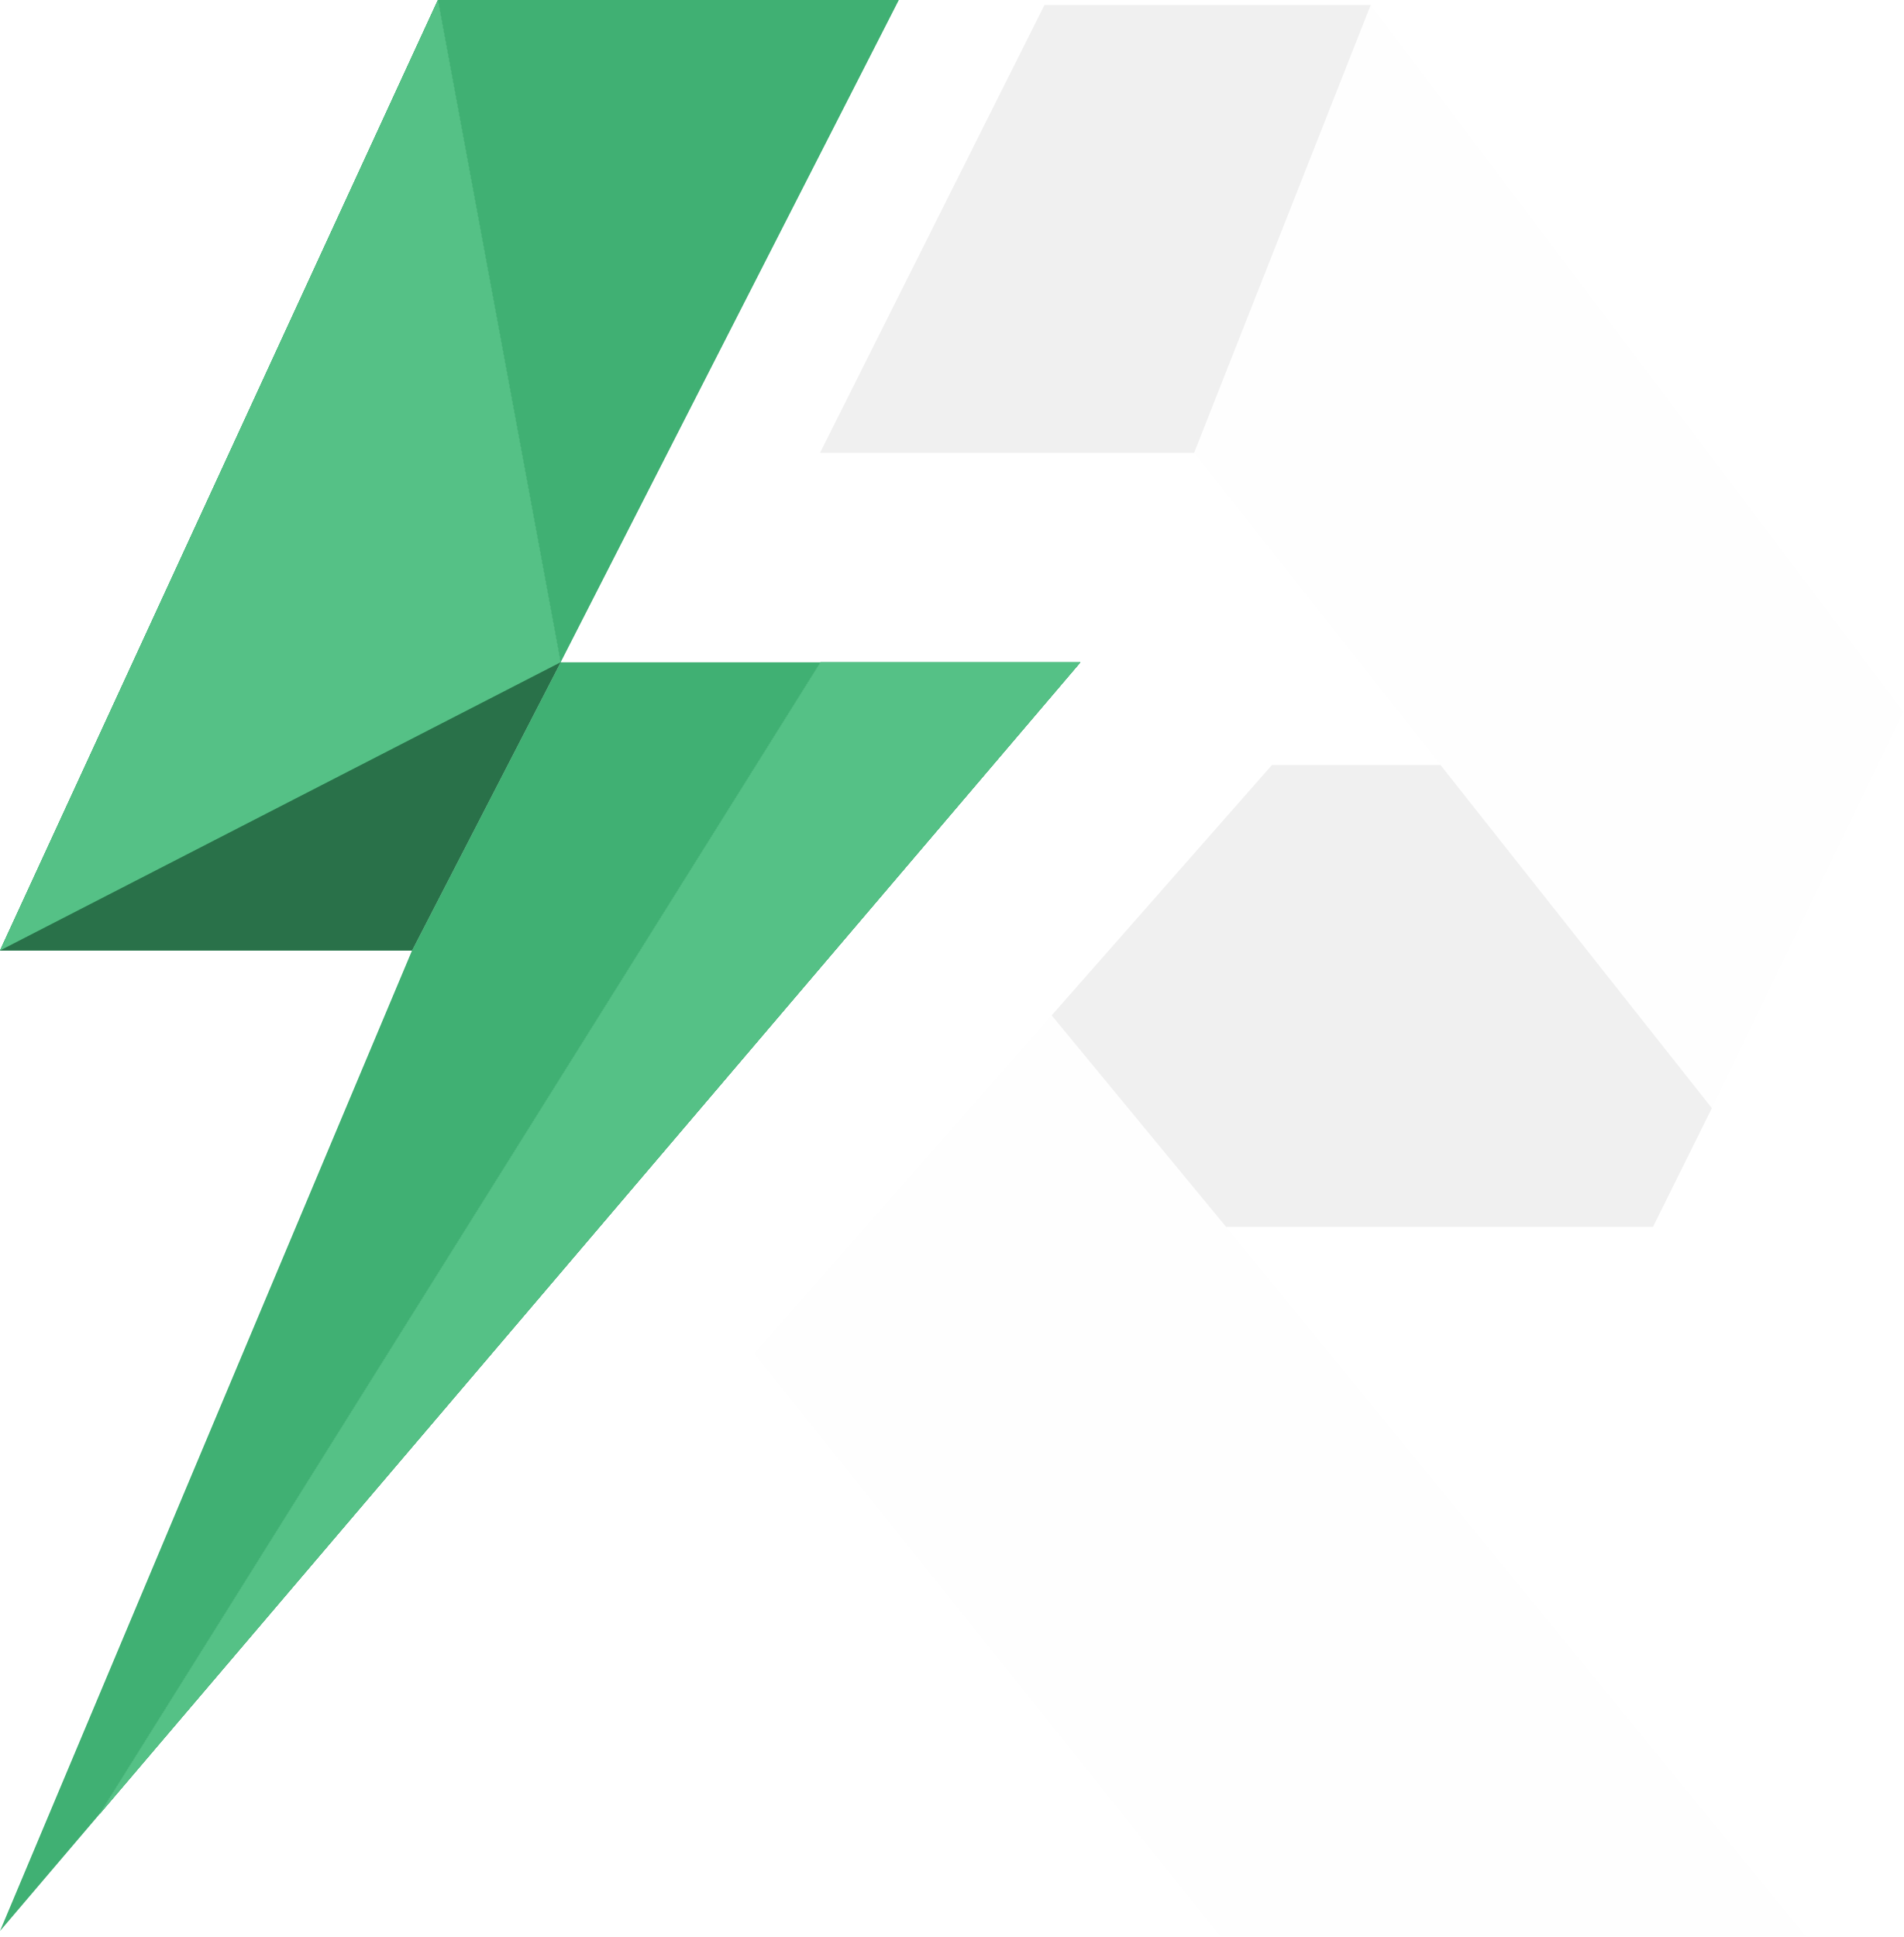
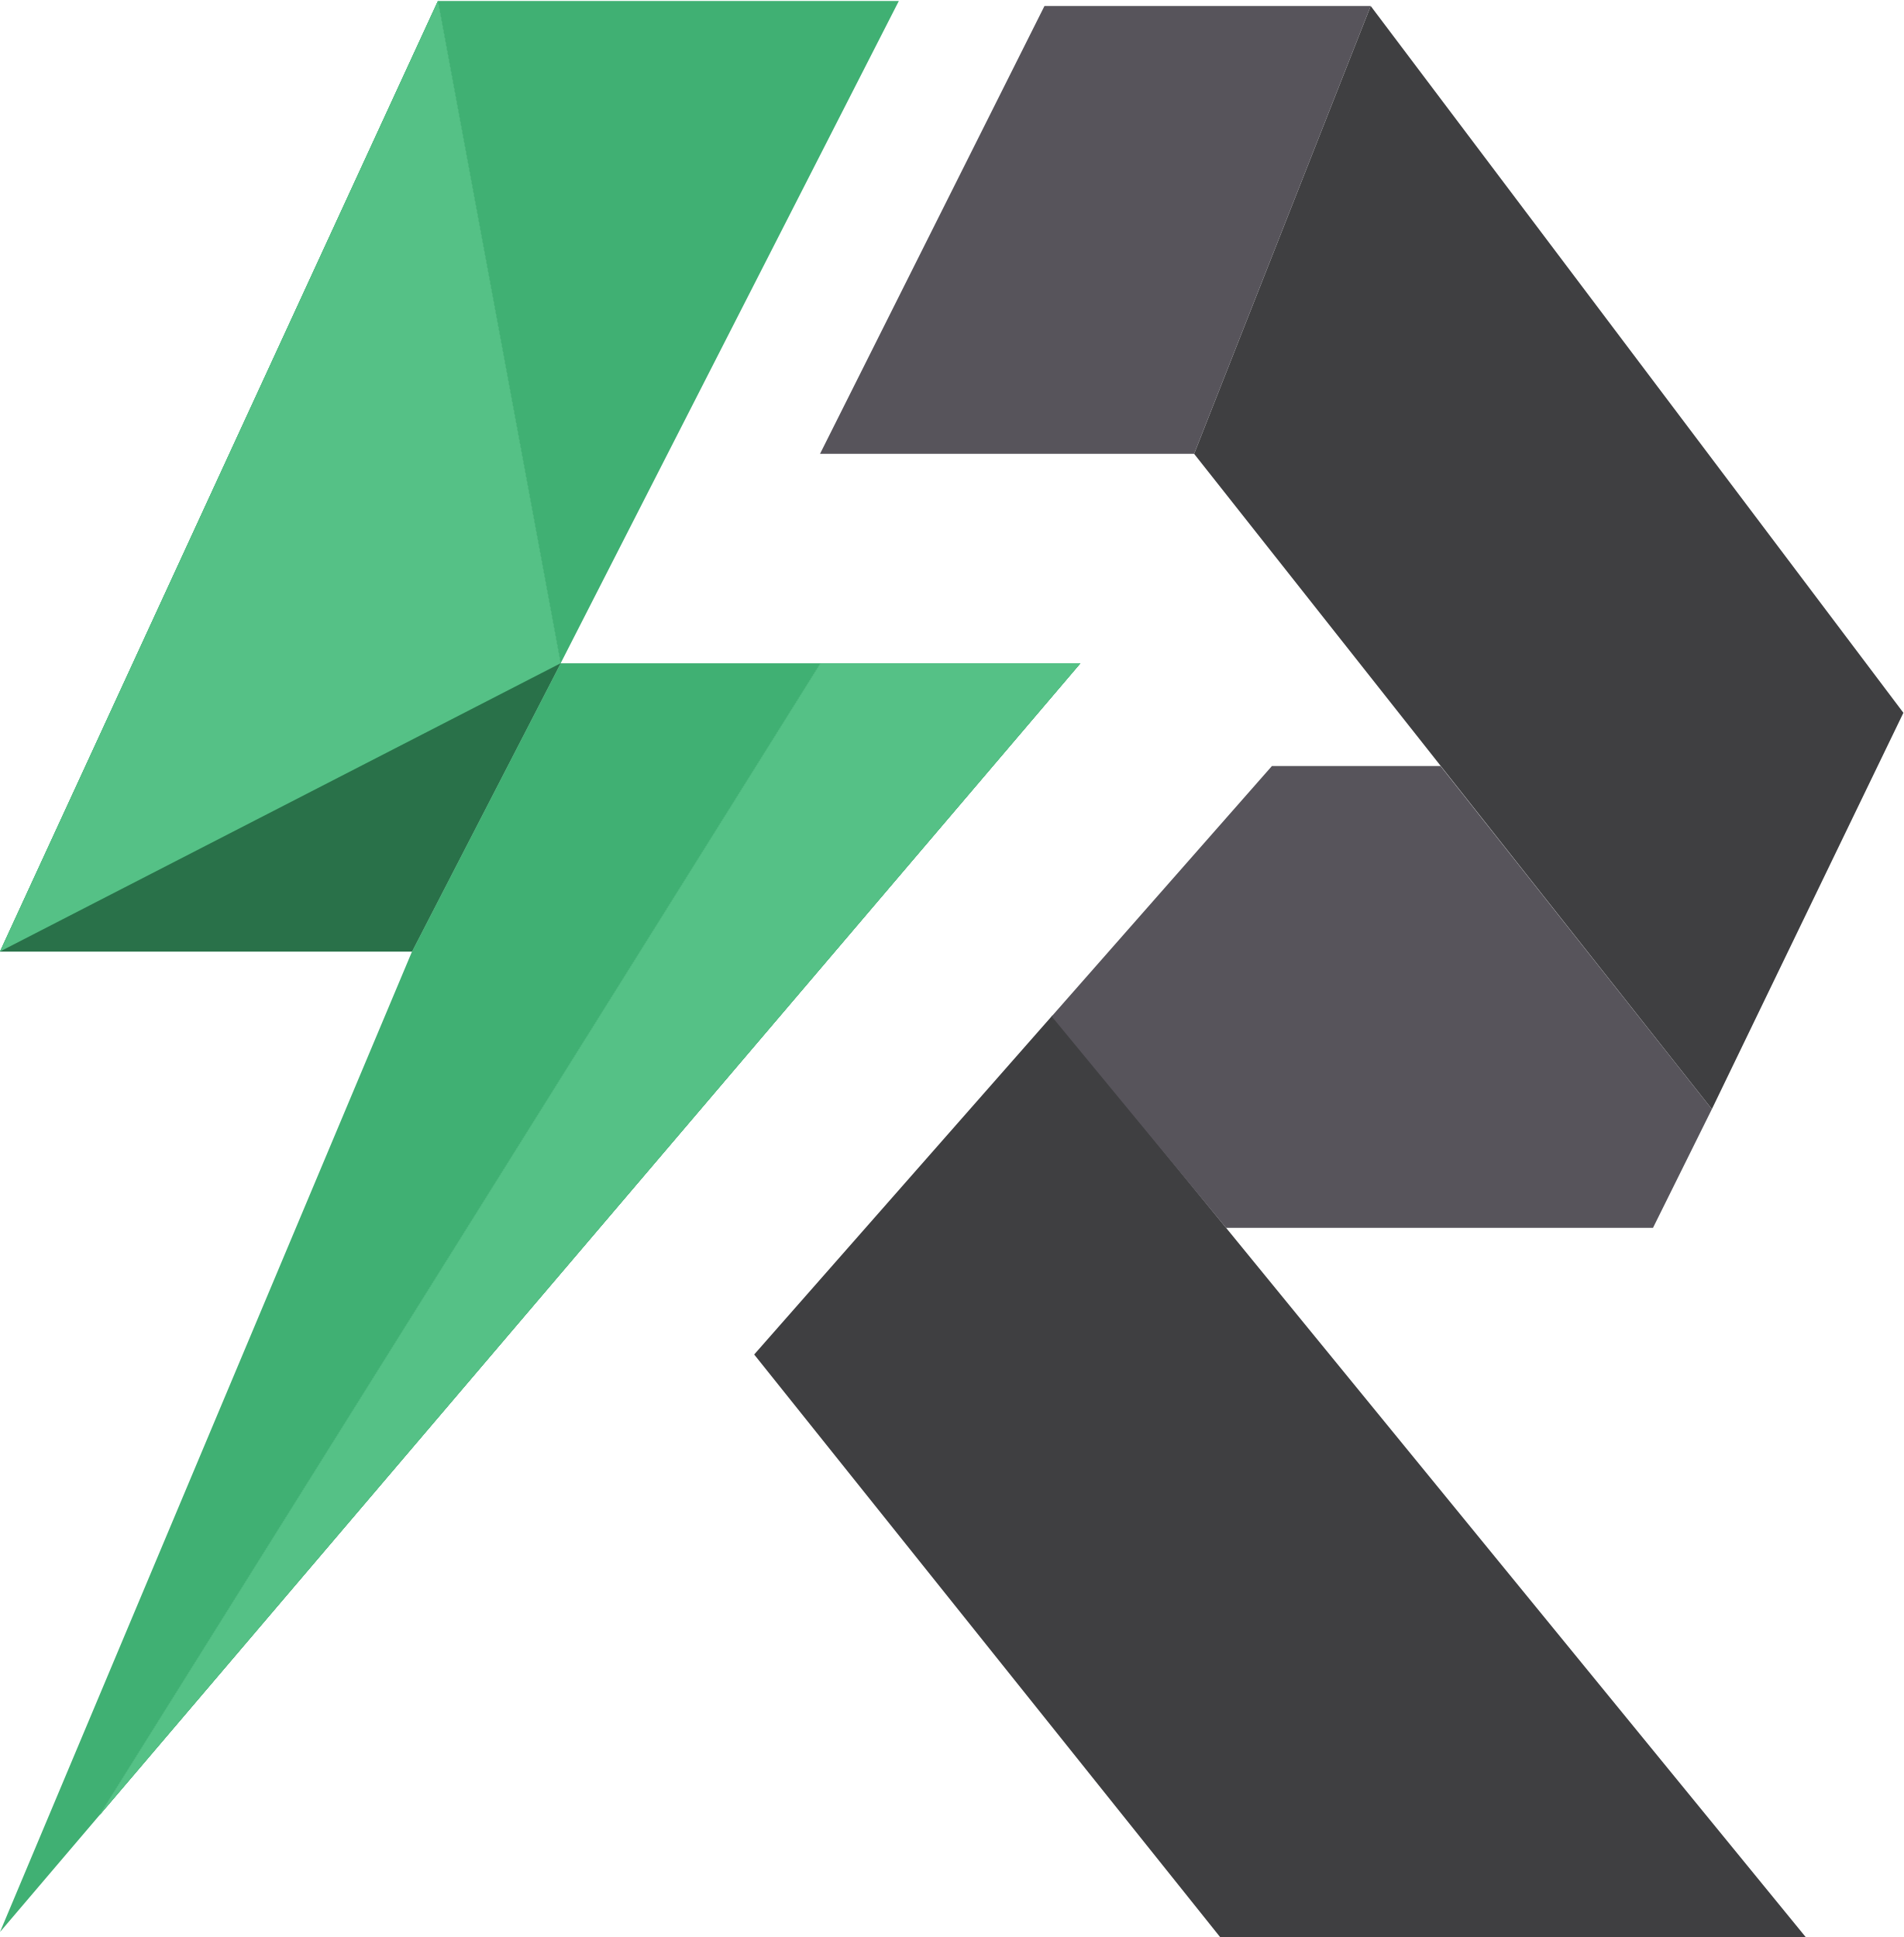
<svg xmlns="http://www.w3.org/2000/svg" width="954" height="971" viewBox="0 0 954 971" fill="none">
-   <path d="M411.25 332H541.5L49.808 909.5L411.25 332Z" fill="#40B073" />
-   <path d="M0 476.5L219.5 0L281 332L0 476.5Z" fill="#40B073" />
-   <path d="M411.25 332H541.5L49.808 909.5L411.25 332Z" fill="#40B073" />
-   <path d="M0 476.5L219.5 0L281 332L0 476.5Z" fill="#40B073" />
-   <path d="M411.25 332H541.5L49.808 909.5L411.25 332Z" fill="#40B073" />
-   <path d="M0 476.5L219.5 0L281 332L0 476.5Z" fill="#40B073" />
-   <path d="M411.25 332H541.5L49.808 909.5L411.25 332Z" fill="#55C186" />
-   <path d="M0 476.5L219.5 0L281 332L0 476.5Z" fill="#55C186" />
-   <path d="M0 968L206.5 476.5L281 332L219.5 0H450.5L281 332H411.25L49.808 909.5L0 968Z" fill="#40B073" />
-   <path d="M206.5 476.5H0L281 332L206.5 476.5Z" fill="#40B073" />
-   <path d="M206.5 476.5H0L281 332L206.5 476.5Z" fill="#297149" />
-   <path d="M598.5 227L858 555.5L954 356.821L687 2.5L598.5 227Z" fill="#fefefe" />
-   <path d="M905 970.5L527.5 508.5L378 678.5L611.5 970.5H905Z" fill="#fefefe" />
-   <path d="M722 383.5H637.5L527.103 509L614.5 615H828.5L858 555.5L722 383.5Z" fill="#f0f0f0" />
-   <path d="M687 2.5L598.5 227H411L523.5 2.5H687Z" fill="#f0f0f0" />
+   <path d="M411.25 332.5H541.5L49.808 910L411.25 332.5Z" fill="#40B073" />
+   <path d="M0 477L219.5 0.5L281 332.5L0 477Z" fill="#40B073" />
+   <path d="M411.25 332.5H541.5L49.808 910L411.25 332.5Z" fill="#40B073" />
+   <path d="M0 477L219.5 0.5L281 332.5L0 477Z" fill="#40B073" />
+   <path d="M411.25 332.5H541.5L49.808 910L411.25 332.5Z" fill="#40B073" />
+   <path d="M0 477L219.5 0.5L281 332.5L0 477Z" fill="#40B073" />
+   <path d="M411.25 332.5H541.5L49.808 910L411.25 332.5Z" fill="#55C186" />
+   <path d="M0 477L219.5 0.5L281 332.5L0 477Z" fill="#55C186" />
+   <path d="M0 968.5L206.5 477L281 332.5L219.5 0.5H450.5L281 332.5H411.25L49.808 910L0 968.5Z" fill="#40B073" />
+   <path d="M206.5 477H0L281 332.5L206.5 477Z" fill="#40B073" />
+   <path d="M206.5 477H0L281 332.5L206.5 477Z" fill="#297149" />
+   <path d="M598.5 227.5L858 556L954 357.321L687 3L598.5 227.5Z" fill="#3F3F41" />
+   <path d="M905 971L527.5 509L378 679L611.5 971H905Z" fill="#3F3F41" />
+   <path d="M722 384H637.5L527.103 509.5L614.5 615.5H828.5L858 556L722 384Z" fill="#57545B" />
+   <path d="M687 3L598.5 227.5H411L523.5 3H687Z" fill="#57545B" />
</svg>
